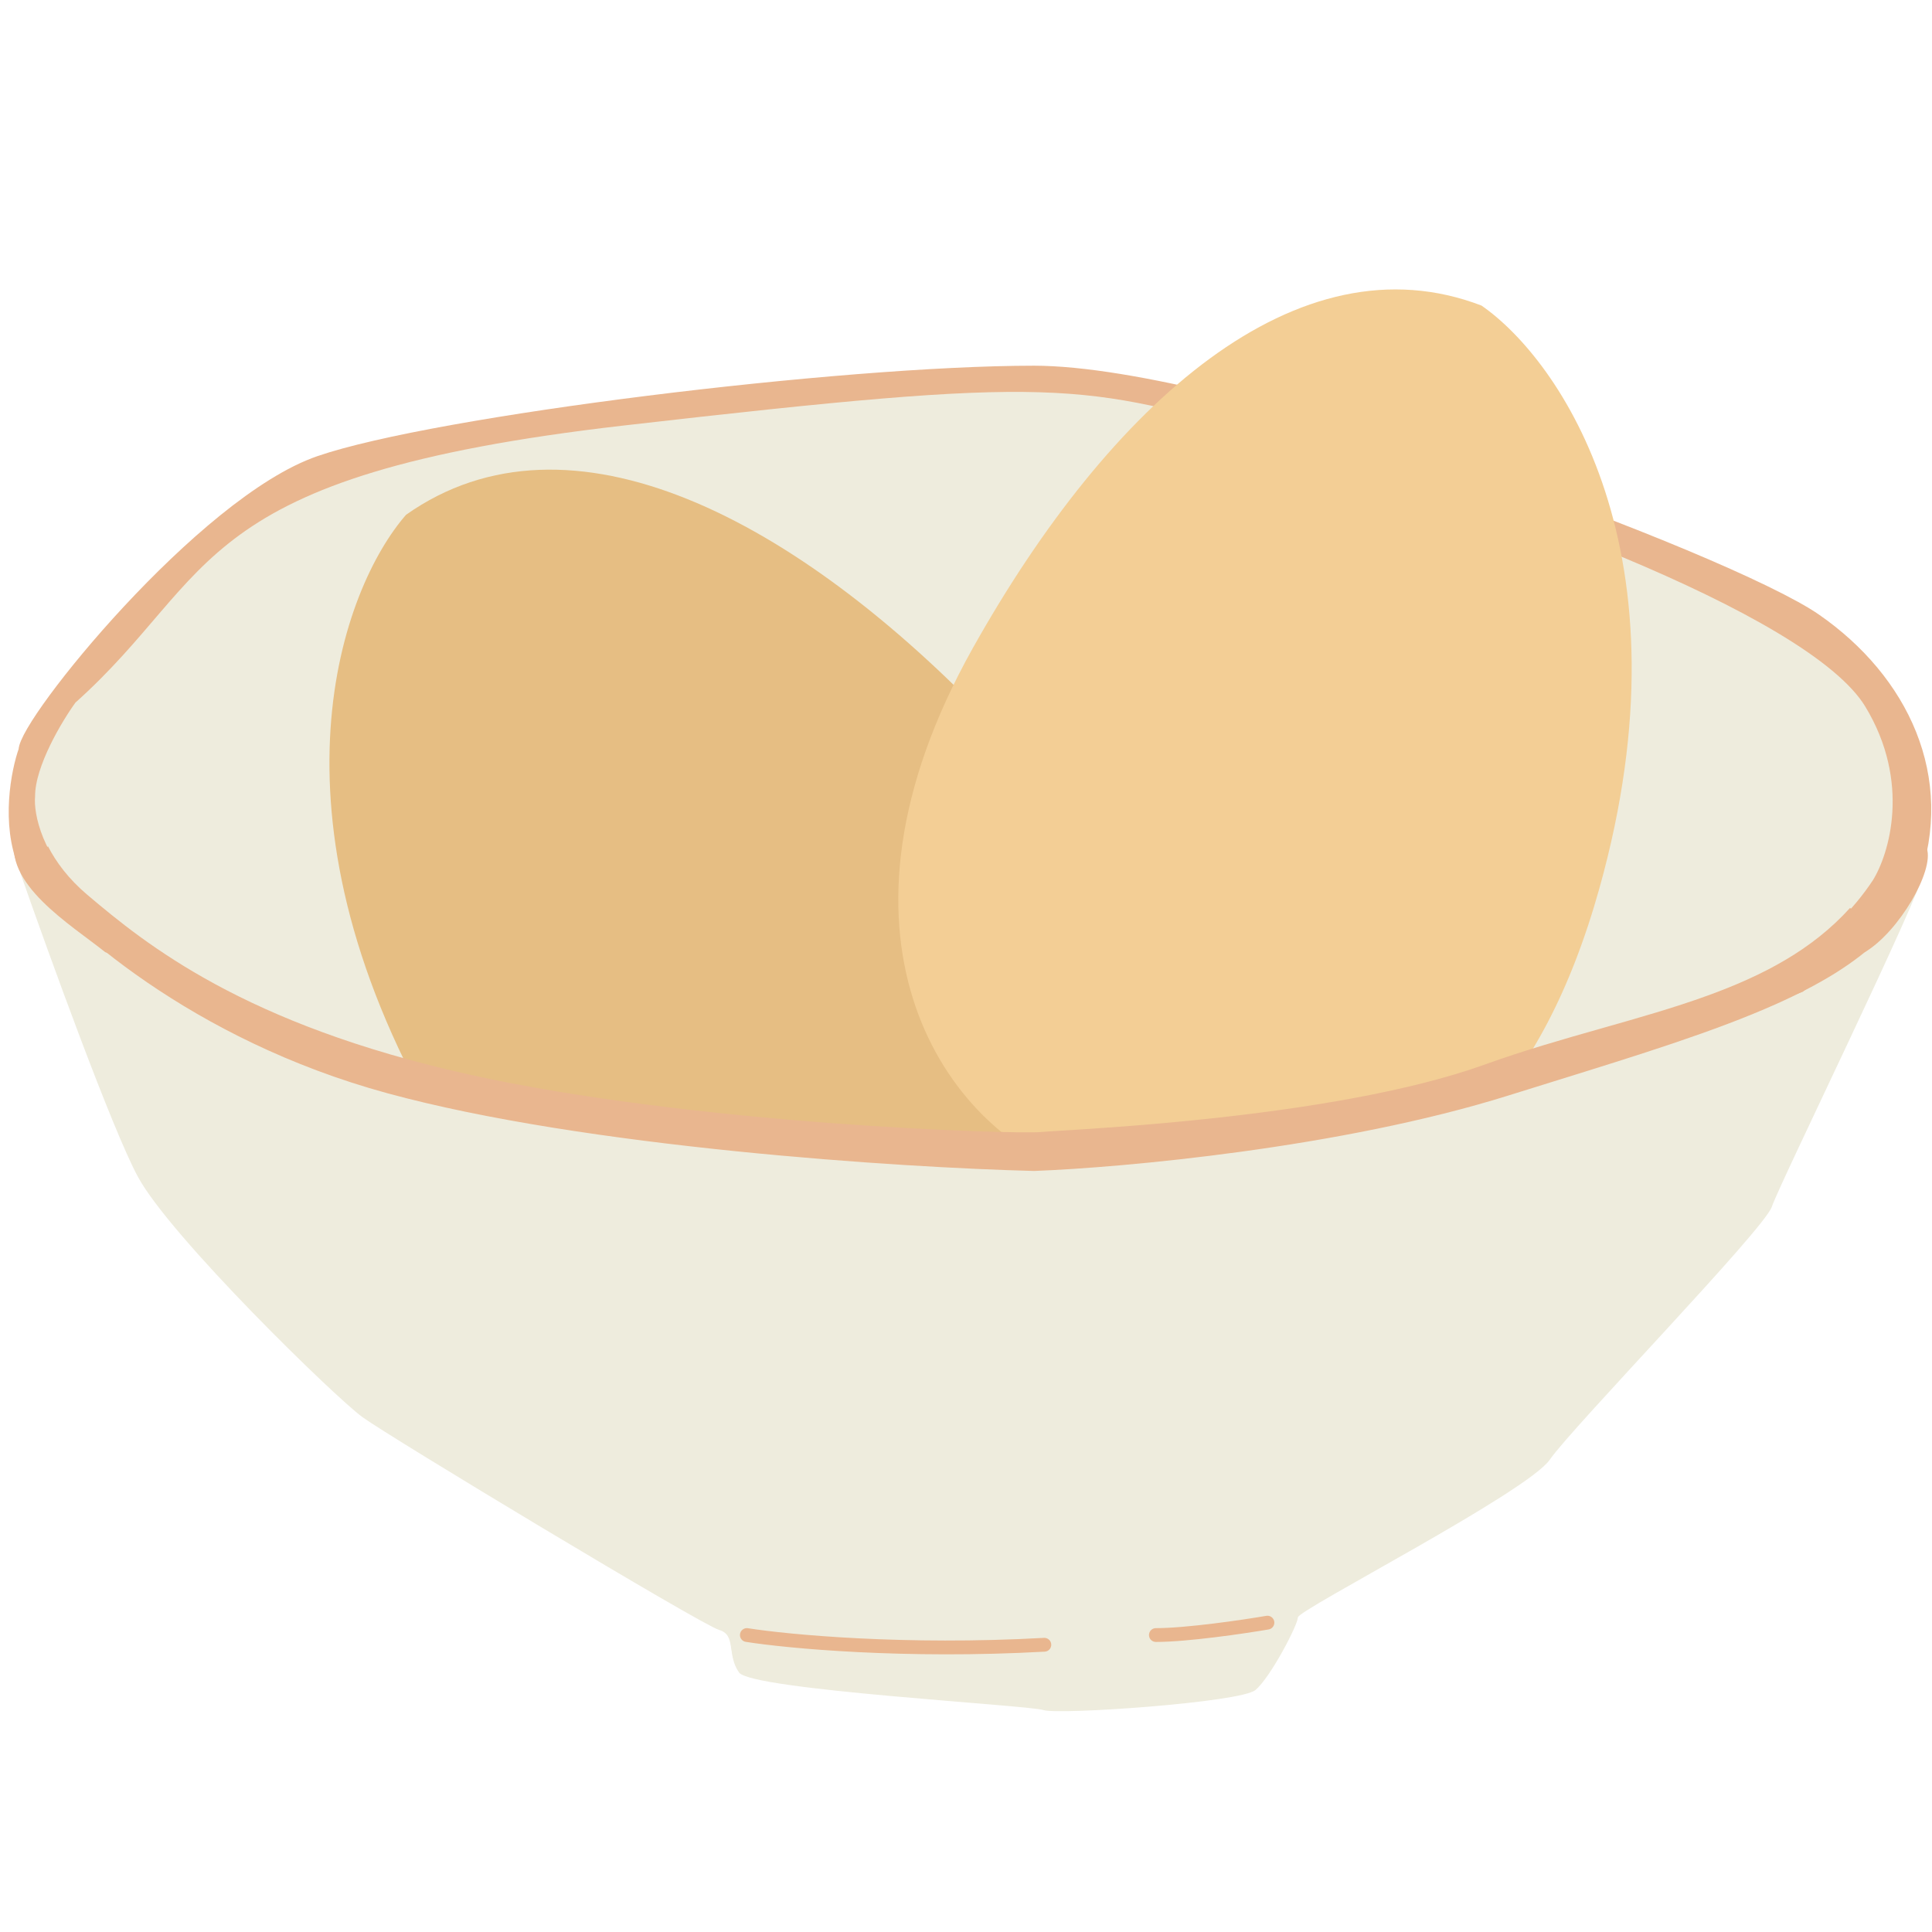
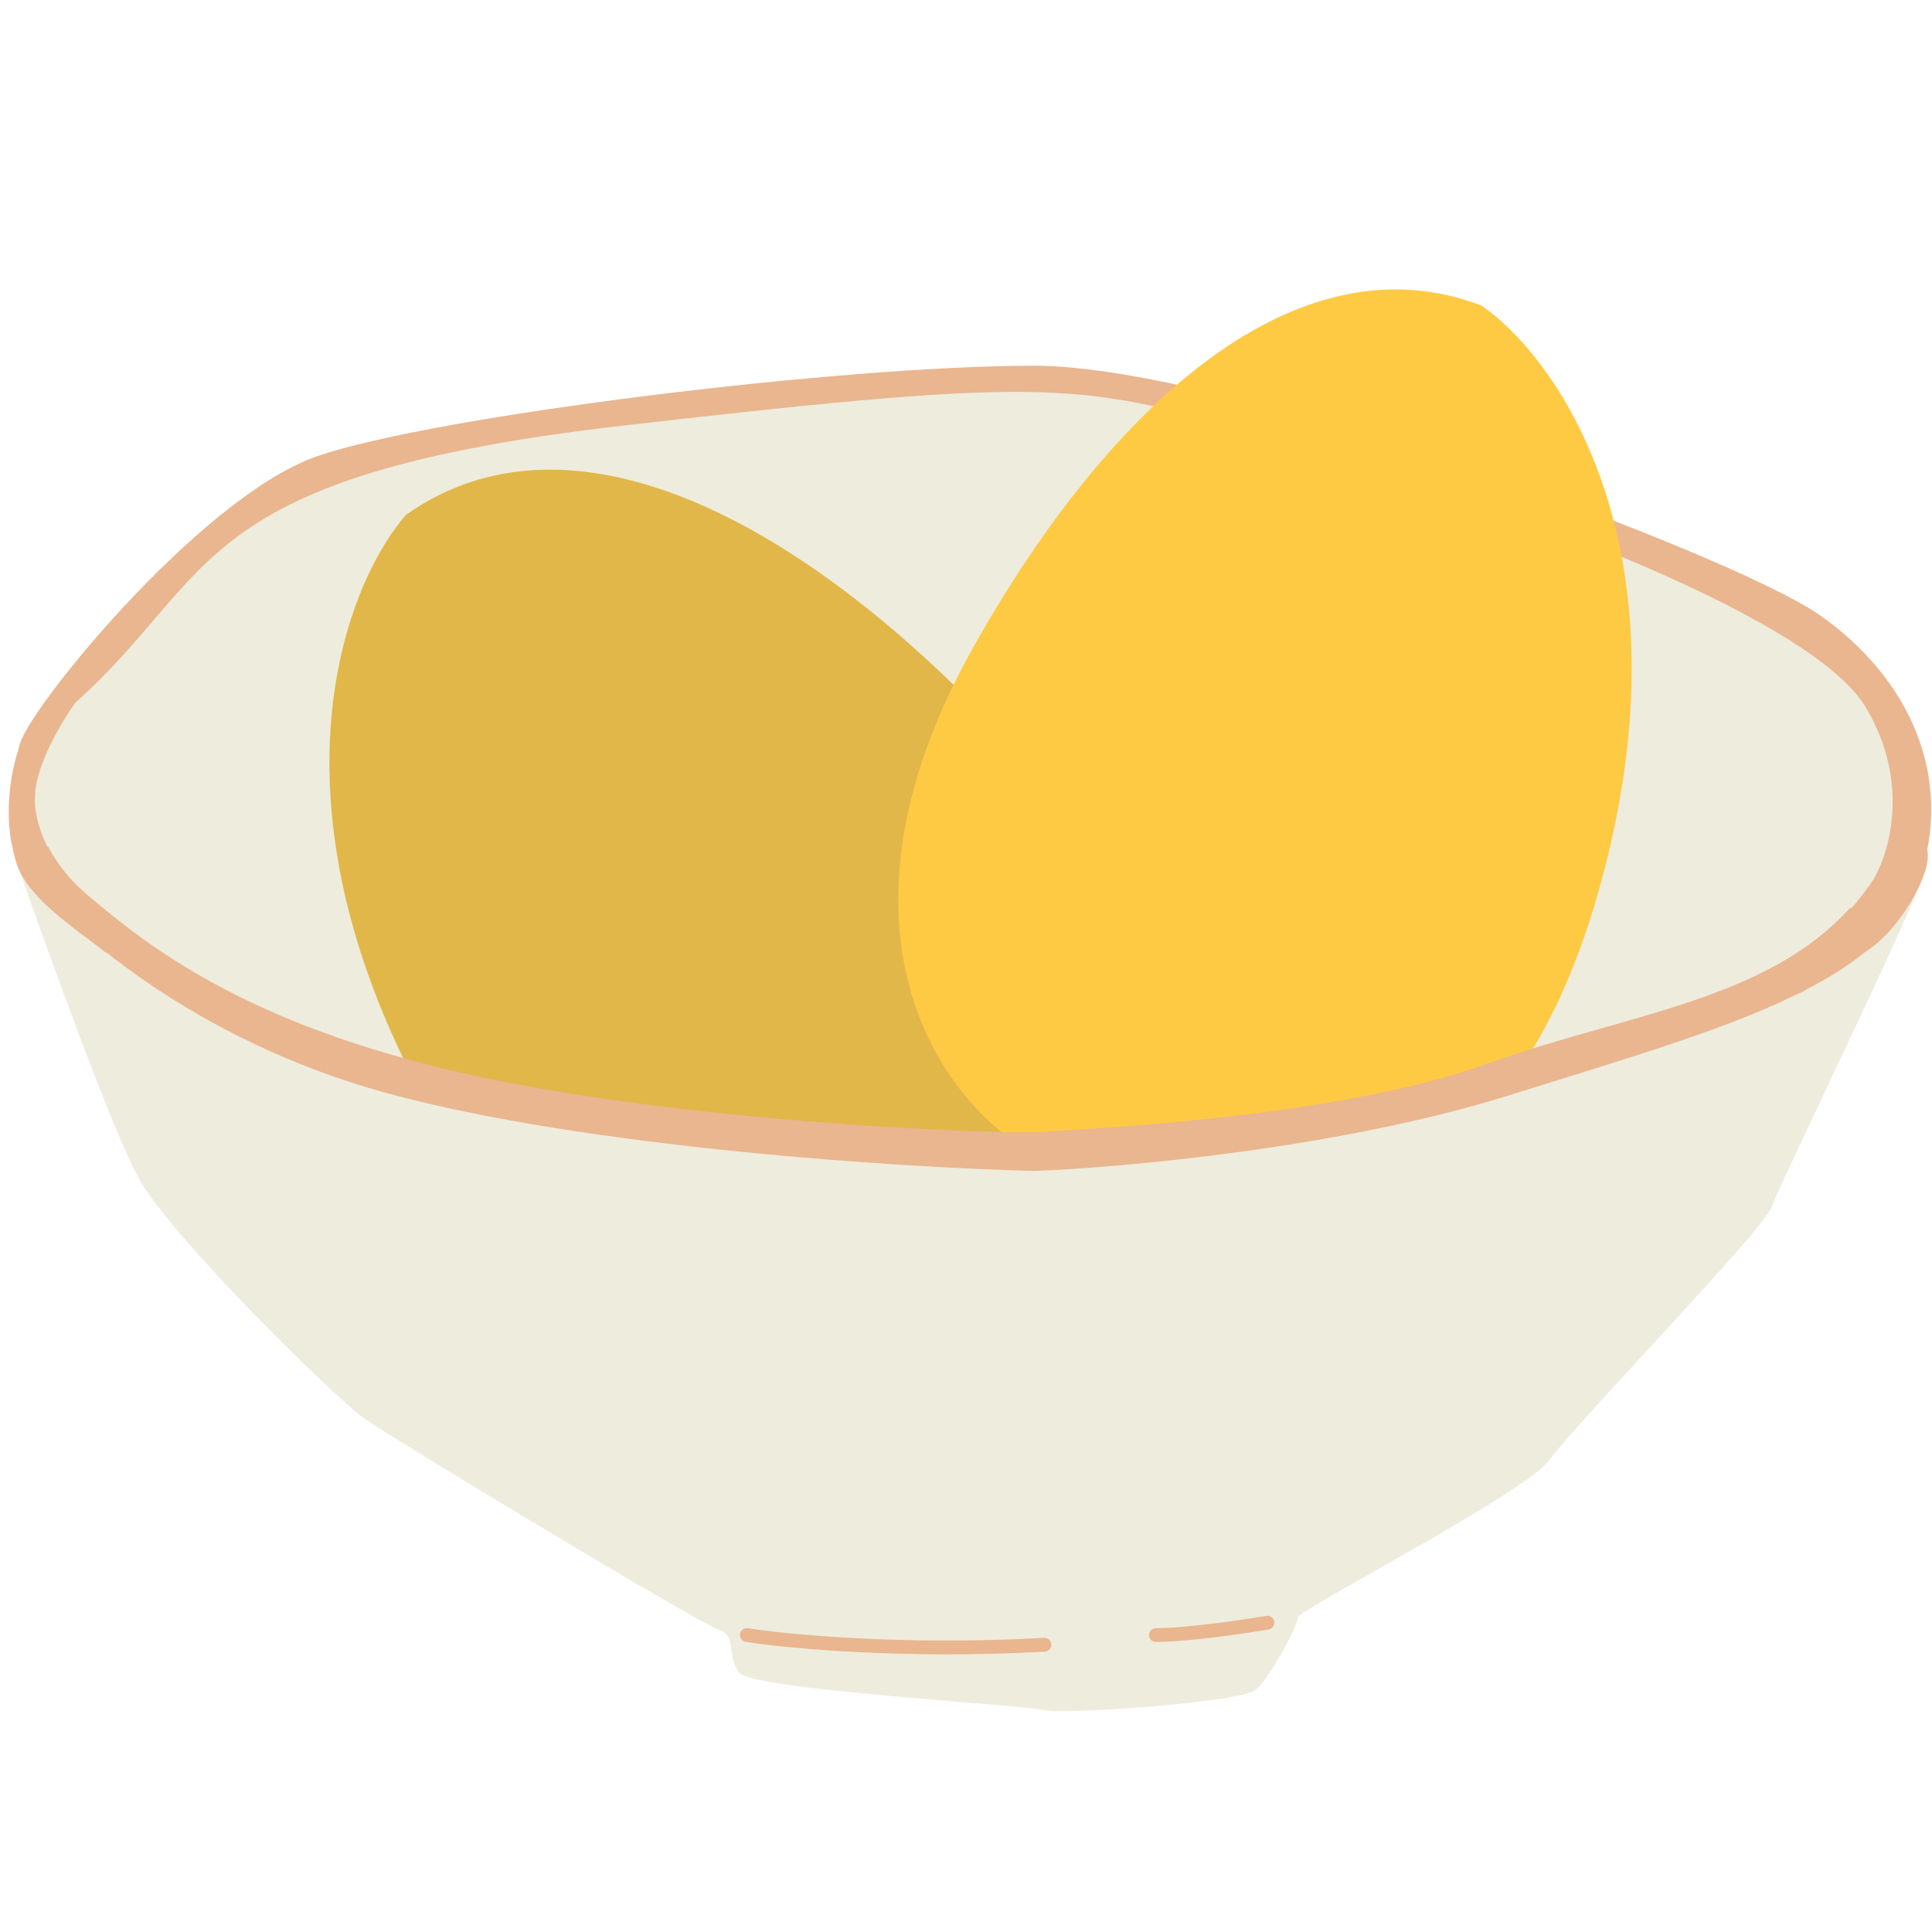
<svg xmlns="http://www.w3.org/2000/svg" width="140" height="140" viewBox="0 0 140 140" fill="none">
-   <path d="M9.988 85.265C8.108 81.781 3.541 69.175 1.492 63.307L1.13 61.493L1.492 61.13L2.396 62.4L8.904 68.388L18.665 74.014L33.67 79.095L60.062 82.18L83.925 82.906L101.098 80.002C108.269 78.127 123.912 73.76 129.118 71.292C134.324 68.824 137.674 64.094 138.699 62.037C139 61.855 139.567 61.819 139.422 63.126C139.241 64.759 128.937 85.809 128.395 87.443C127.852 89.076 113.933 103.412 112.306 105.771C110.679 108.13 94.048 116.659 94.048 117.204C94.048 117.748 92.059 121.559 90.975 122.466C89.89 123.374 76.694 124.281 75.609 123.918C74.524 123.555 54.459 122.466 53.555 121.196C52.651 119.926 53.374 118.474 52.108 118.111C50.843 117.748 28.246 104.138 26.258 102.686C24.269 101.234 12.338 89.62 9.988 85.265Z" fill="#EEECDD" />
-   <path d="M28.174 78.86C13.844 74.944 4.649 66.469 1.843 62.722C0.553 59.676 1.305 55.892 1.843 54.381C1.843 52.386 14.74 36.429 23.159 33.528C31.578 30.627 60.955 27 74.927 27C88.899 27 125.263 40.6 131.532 44.952C137.802 49.303 141.205 56.375 138.518 63.81C135.831 71.244 124.188 74.327 109.141 79.042C97.103 82.813 81.316 84.24 74.927 84.481C65.314 84.24 42.505 82.777 28.174 78.86Z" fill="#E9B68F" stroke="#E9B68F" />
+   <path d="M9.988 85.265C8.108 81.781 3.541 69.175 1.492 63.307L1.13 61.493L1.492 61.13L2.396 62.4L8.904 68.388L18.665 74.014L33.67 79.095L60.062 82.18L83.925 82.906L101.098 80.002C108.269 78.127 123.912 73.76 129.118 71.292C134.324 68.824 137.675 64.094 138.699 62.037C139 61.855 139.567 61.819 139.422 63.126C139.241 64.759 128.937 85.809 128.395 87.443C127.853 89.076 113.933 103.412 112.306 105.771C110.679 108.13 94.048 116.659 94.048 117.204C94.048 117.748 92.059 121.559 90.975 122.466C89.89 123.374 76.694 124.281 75.609 123.918C74.524 123.555 54.459 122.466 53.555 121.196C52.651 119.926 53.374 118.474 52.108 118.111C50.843 117.748 28.246 104.138 26.258 102.686C24.269 101.234 12.338 89.62 9.988 85.265Z" fill="#EEECDD" />
+   <path d="M28.175 78.86C13.844 74.944 4.649 66.469 1.843 62.722C0.553 59.676 1.305 55.892 1.843 54.381C1.843 52.386 14.74 36.429 23.159 33.528C31.578 30.627 60.955 27 74.927 27C88.899 27 125.263 40.6 131.532 44.952C137.802 49.303 141.205 56.375 138.518 63.81C135.831 71.244 124.188 74.327 109.141 79.042C97.103 82.813 81.316 84.24 74.927 84.481C65.314 84.24 42.505 82.777 28.175 78.86Z" fill="#E9B68F" stroke="#E9B68F" />
  <path d="M5.991 65.341C2.545 62.424 1.922 59.021 2.042 57.685C2.042 55.351 4.076 51.972 5.094 50.575C15.505 41.278 13.351 33.986 45.123 30.34C76.895 26.694 78.151 27.241 92.512 31.251C106.872 35.262 131.284 43.83 135.592 50.94C139.039 56.627 137.387 62.06 136.131 64.065C130.207 72.998 118.899 73.727 107.769 77.737C96.64 81.748 77.433 82.477 75.459 82.66C73.484 82.842 50.149 82.113 33.814 78.467C17.479 74.821 10.299 68.987 5.991 65.341Z" fill="#EEECDD" stroke="#E9B68F" />
  <path d="M54.121 118.611C57.09 119.081 65.558 119.879 75.677 119.315" stroke="#E9B68F" stroke-linecap="round" />
  <path d="M91.843 117.713C90.089 118.012 86.016 118.611 83.76 118.611" stroke="#E9B68F" stroke-linecap="round" />
-   <path d="M31.543 81.084C18.75 58.78 24.8 42.603 29.424 37.303C41.273 28.946 57.729 37.532 71.995 52.556C88.696 70.143 82.721 85.984 74.958 91.459C67.194 96.934 47.534 108.964 31.543 81.084Z" fill="#E6BE83" />
-   <path d="M115.907 64.337C122.702 40.014 113.037 26.073 107.355 22.143C94.056 17.048 80.462 29.194 70.506 46.942C58.852 67.719 68.364 81.358 77.077 84.696C85.79 88.035 107.413 94.741 115.907 64.337Z" fill="#F3CE95" />
-   <path d="M9.988 85.135C8.108 81.651 3.541 69.045 1.492 63.178L1.13 61.363L1.492 61L2.396 62.27L8.904 68.259L18.665 73.884L33.67 78.966L60.062 82.05L83.925 82.776L101.098 79.873C108.269 77.998 123.912 73.63 129.118 71.162C134.324 68.694 137.674 63.964 138.699 61.907C139 61.726 139.567 61.69 139.422 62.996C139.241 64.629 128.937 85.68 128.395 87.313C127.852 88.946 113.933 103.282 112.306 105.641C110.679 108.001 94.048 116.53 94.048 117.074C94.048 117.618 92.059 121.429 90.975 122.337C89.89 123.244 76.694 124.151 75.609 123.788C74.524 123.425 54.459 122.337 53.555 121.066C52.651 119.796 53.374 118.344 52.108 117.981C50.843 117.618 28.246 104.008 26.258 102.556C24.269 101.105 12.338 89.491 9.988 85.135Z" fill="#EEECDD" />
+   <path d="M31.543 81.084C18.75 58.78 24.8 42.603 29.424 37.303C41.273 28.946 57.729 37.532 71.995 52.556C88.696 70.143 82.721 85.984 74.958 91.459C67.194 96.934 47.534 108.964 31.543 81.084Z" fill="#E1B74A" />
+   <path d="M115.907 64.337C122.702 40.014 113.037 26.073 107.355 22.143C94.056 17.048 80.462 29.194 70.506 46.942C58.852 67.719 68.364 81.358 77.077 84.696C85.79 88.034 107.413 94.741 115.907 64.337Z" fill="#FFCA43" />
+   <path d="M9.988 85.135C8.108 81.651 3.541 69.045 1.492 63.178L1.13 61.363L1.492 61L2.396 62.27L8.904 68.259L18.665 73.884L33.67 78.966L60.062 82.05L83.925 82.776L101.098 79.873C108.269 77.998 123.912 73.63 129.118 71.162C134.324 68.694 137.675 63.964 138.699 61.907C139 61.726 139.567 61.69 139.422 62.996C139.241 64.629 128.937 85.68 128.395 87.313C127.853 88.946 113.933 103.282 112.306 105.641C110.679 108.001 94.048 116.53 94.048 117.074C94.048 117.618 92.059 121.429 90.975 122.337C89.89 123.244 76.694 124.151 75.609 123.788C74.524 123.425 54.459 122.337 53.555 121.066C52.651 119.796 53.374 118.344 52.108 117.981C50.843 117.618 28.246 104.008 26.258 102.556C24.269 101.105 12.338 89.491 9.988 85.135Z" fill="#EEECDD" />
  <path d="M54.121 118.481C57.09 118.951 65.558 119.749 75.677 119.186" stroke="#E9B68F" stroke-linecap="round" />
  <path d="M91.843 117.583C90.089 117.883 86.016 118.481 83.76 118.481" stroke="#E9B68F" stroke-linecap="round" />
-   <path fill-rule="evenodd" clip-rule="evenodd" d="M3.478 61.328L2.728 62.047C3.366 63.212 4.308 64.442 5.668 65.593C10.018 69.275 17.269 75.156 33.705 78.825C41.907 80.656 51.853 81.752 59.984 82.368C64.052 82.676 67.671 82.864 70.397 82.964C73.106 83.063 74.972 83.077 75.505 83.028C75.722 83.008 76.182 82.98 76.841 82.939L76.841 82.939C79.004 82.806 83.311 82.542 88.236 82.001C94.681 81.294 102.315 80.105 107.939 78.078C110.702 77.082 113.48 76.289 116.199 75.517L116.372 75.468C119.026 74.714 121.626 73.975 124.073 73.087C128.186 71.594 131.907 69.663 134.793 66.472L134.062 65.79C131.327 68.819 127.773 70.68 123.731 72.147C121.319 73.023 118.749 73.753 116.083 74.51L116.083 74.51L115.926 74.555C113.21 75.326 110.401 76.128 107.6 77.138C102.094 79.121 94.561 80.302 88.126 81.007C83.243 81.543 79.068 81.8 76.873 81.934C76.167 81.978 75.666 82.009 75.413 82.032C74.959 82.074 73.167 82.065 70.434 81.965C67.72 81.865 64.114 81.678 60.059 81.371C51.945 80.756 42.056 79.664 33.923 77.849C17.689 74.226 10.58 68.44 6.314 64.83C4.953 63.678 4.056 62.453 3.478 61.328Z" fill="#E9B68F" />
+   <path fill-rule="evenodd" clip-rule="evenodd" d="M3.479 61.328L2.728 62.047C3.366 63.212 4.308 64.442 5.668 65.593C10.018 69.275 17.27 75.156 33.705 78.825C41.907 80.656 51.853 81.752 59.984 82.368C64.052 82.676 67.671 82.864 70.398 82.964C73.106 83.063 74.972 83.077 75.505 83.028C75.722 83.008 76.182 82.98 76.841 82.939L76.841 82.939C79.004 82.806 83.311 82.542 88.236 82.001C94.681 81.294 102.315 80.105 107.939 78.078C110.703 77.082 113.48 76.289 116.2 75.517L116.373 75.468C119.026 74.714 121.627 73.975 124.073 73.087C128.186 71.594 131.907 69.663 134.794 66.472L134.062 65.79C131.327 68.819 127.774 70.68 123.732 72.147C121.32 73.023 118.749 73.753 116.083 74.51L116.083 74.51L115.926 74.555C113.21 75.326 110.401 76.128 107.6 77.138C102.095 79.121 94.561 80.302 88.127 81.007C83.243 81.543 79.068 81.8 76.873 81.934C76.168 81.978 75.667 82.009 75.413 82.032C74.959 82.074 73.167 82.065 70.434 81.965C67.72 81.865 64.114 81.678 60.059 81.371C51.945 80.756 42.056 79.664 33.923 77.849C17.689 74.226 10.58 68.44 6.314 64.83C4.953 63.678 4.056 62.453 3.479 61.328Z" fill="#E9B68F" />
  <path fill-rule="evenodd" clip-rule="evenodd" d="M2.339 62.42L1.613 63.116C4.667 67.047 13.874 75.341 28.043 79.213C42.435 83.147 65.296 84.61 74.915 84.852L74.93 84.852L74.946 84.852C81.353 84.609 97.192 83.18 109.29 79.389C110.41 79.038 111.512 78.696 112.593 78.361C118.762 76.445 124.277 74.734 128.668 72.773C131.821 71.365 134.449 69.807 136.339 67.912L135.607 67.23C133.854 68.979 131.371 70.471 128.261 71.86C123.928 73.794 118.482 75.485 112.308 77.402C111.224 77.738 110.118 78.082 108.991 78.435C97.025 82.184 81.305 83.609 74.924 83.852C65.307 83.609 42.566 82.146 28.306 78.248C14.252 74.407 5.195 66.148 2.339 62.42Z" fill="#E9B68F" />
  <path d="M2.13 63.37L3.63 62.37L8.63 67.37L16.13 72.37L28.63 77.37L48.13 80.87L66.63 82.37L83.63 81.87L101.63 79.37L117.13 74.87L129.13 70.37L134.13 66.37L135.63 67.87L130.63 71.87L119.63 75.87L101.13 81.37L84.63 83.87L73.63 84.37L49.63 82.87L30.13 79.37L18.13 75.37L10.13 69.87L2.13 63.37Z" fill="#E9B68F" />
  <path d="M1.13 60.5C0.13 64 5.13 67 7.63 69L9.63 69.5L6.63 67L2.63 61.5C2.464 60.333 1.722 58.429 1.13 60.5Z" fill="#E9B68F" />
  <path d="M139.63 61.5C140.158 63.083 137.63 67.5 135.13 69L132.63 68.5L135.13 65.5L137.63 62C138.13 61.5 139.23 60.3 139.63 61.5Z" fill="#E9B68F" />
</svg>
